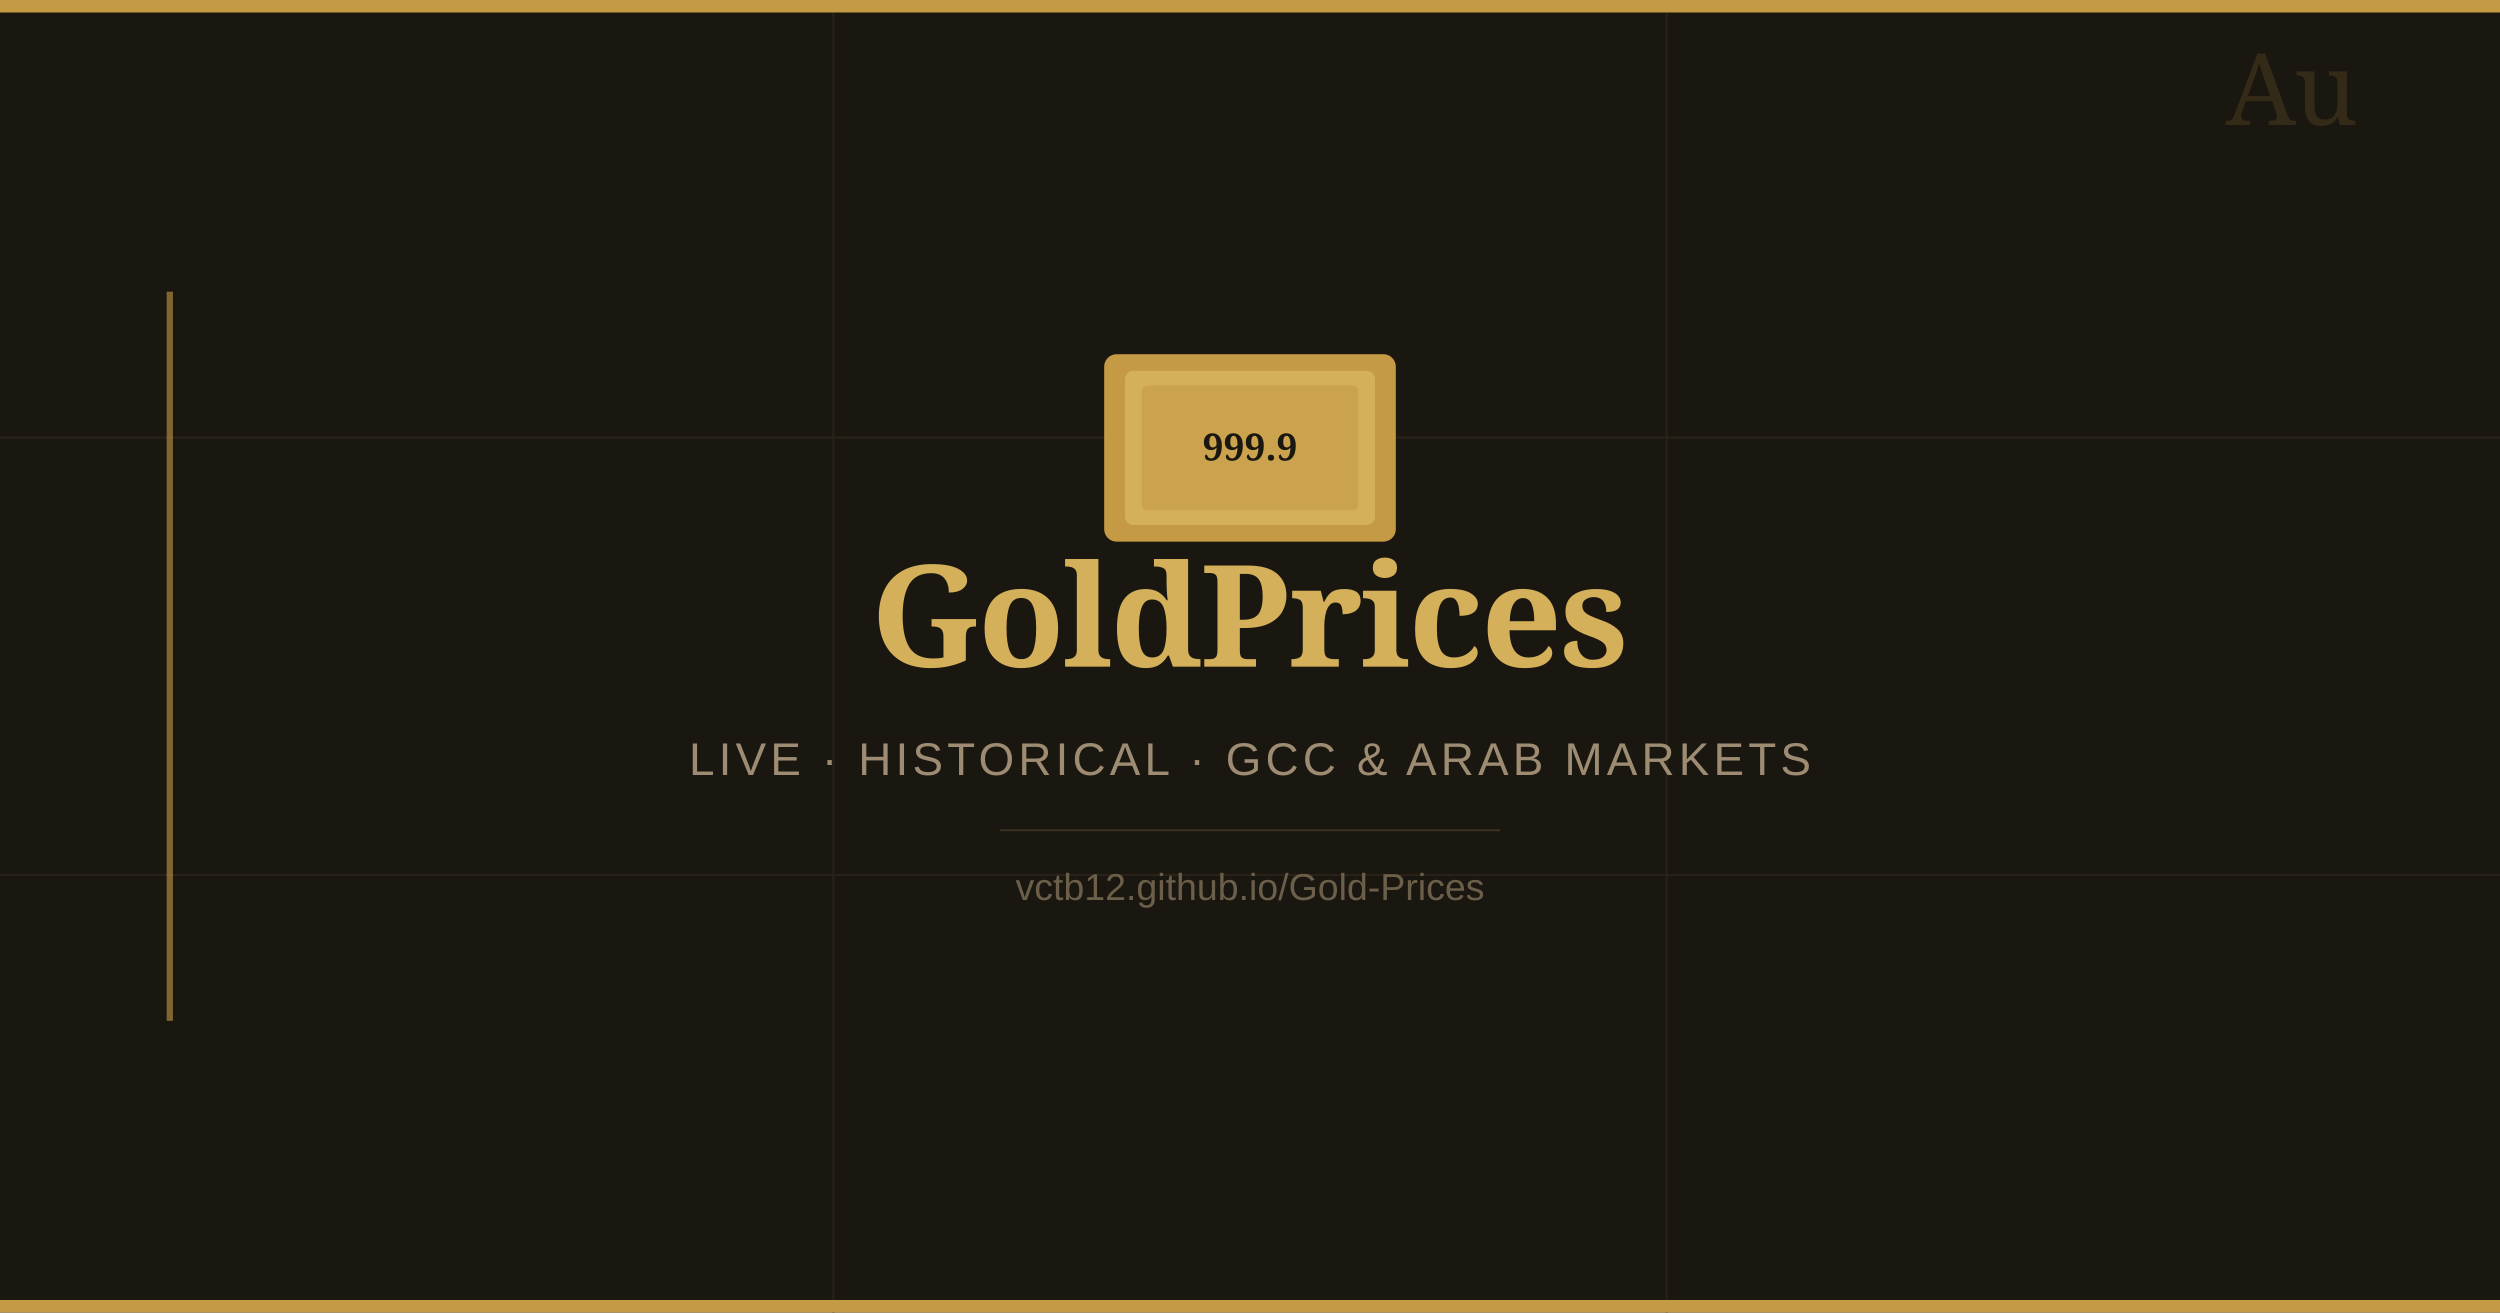
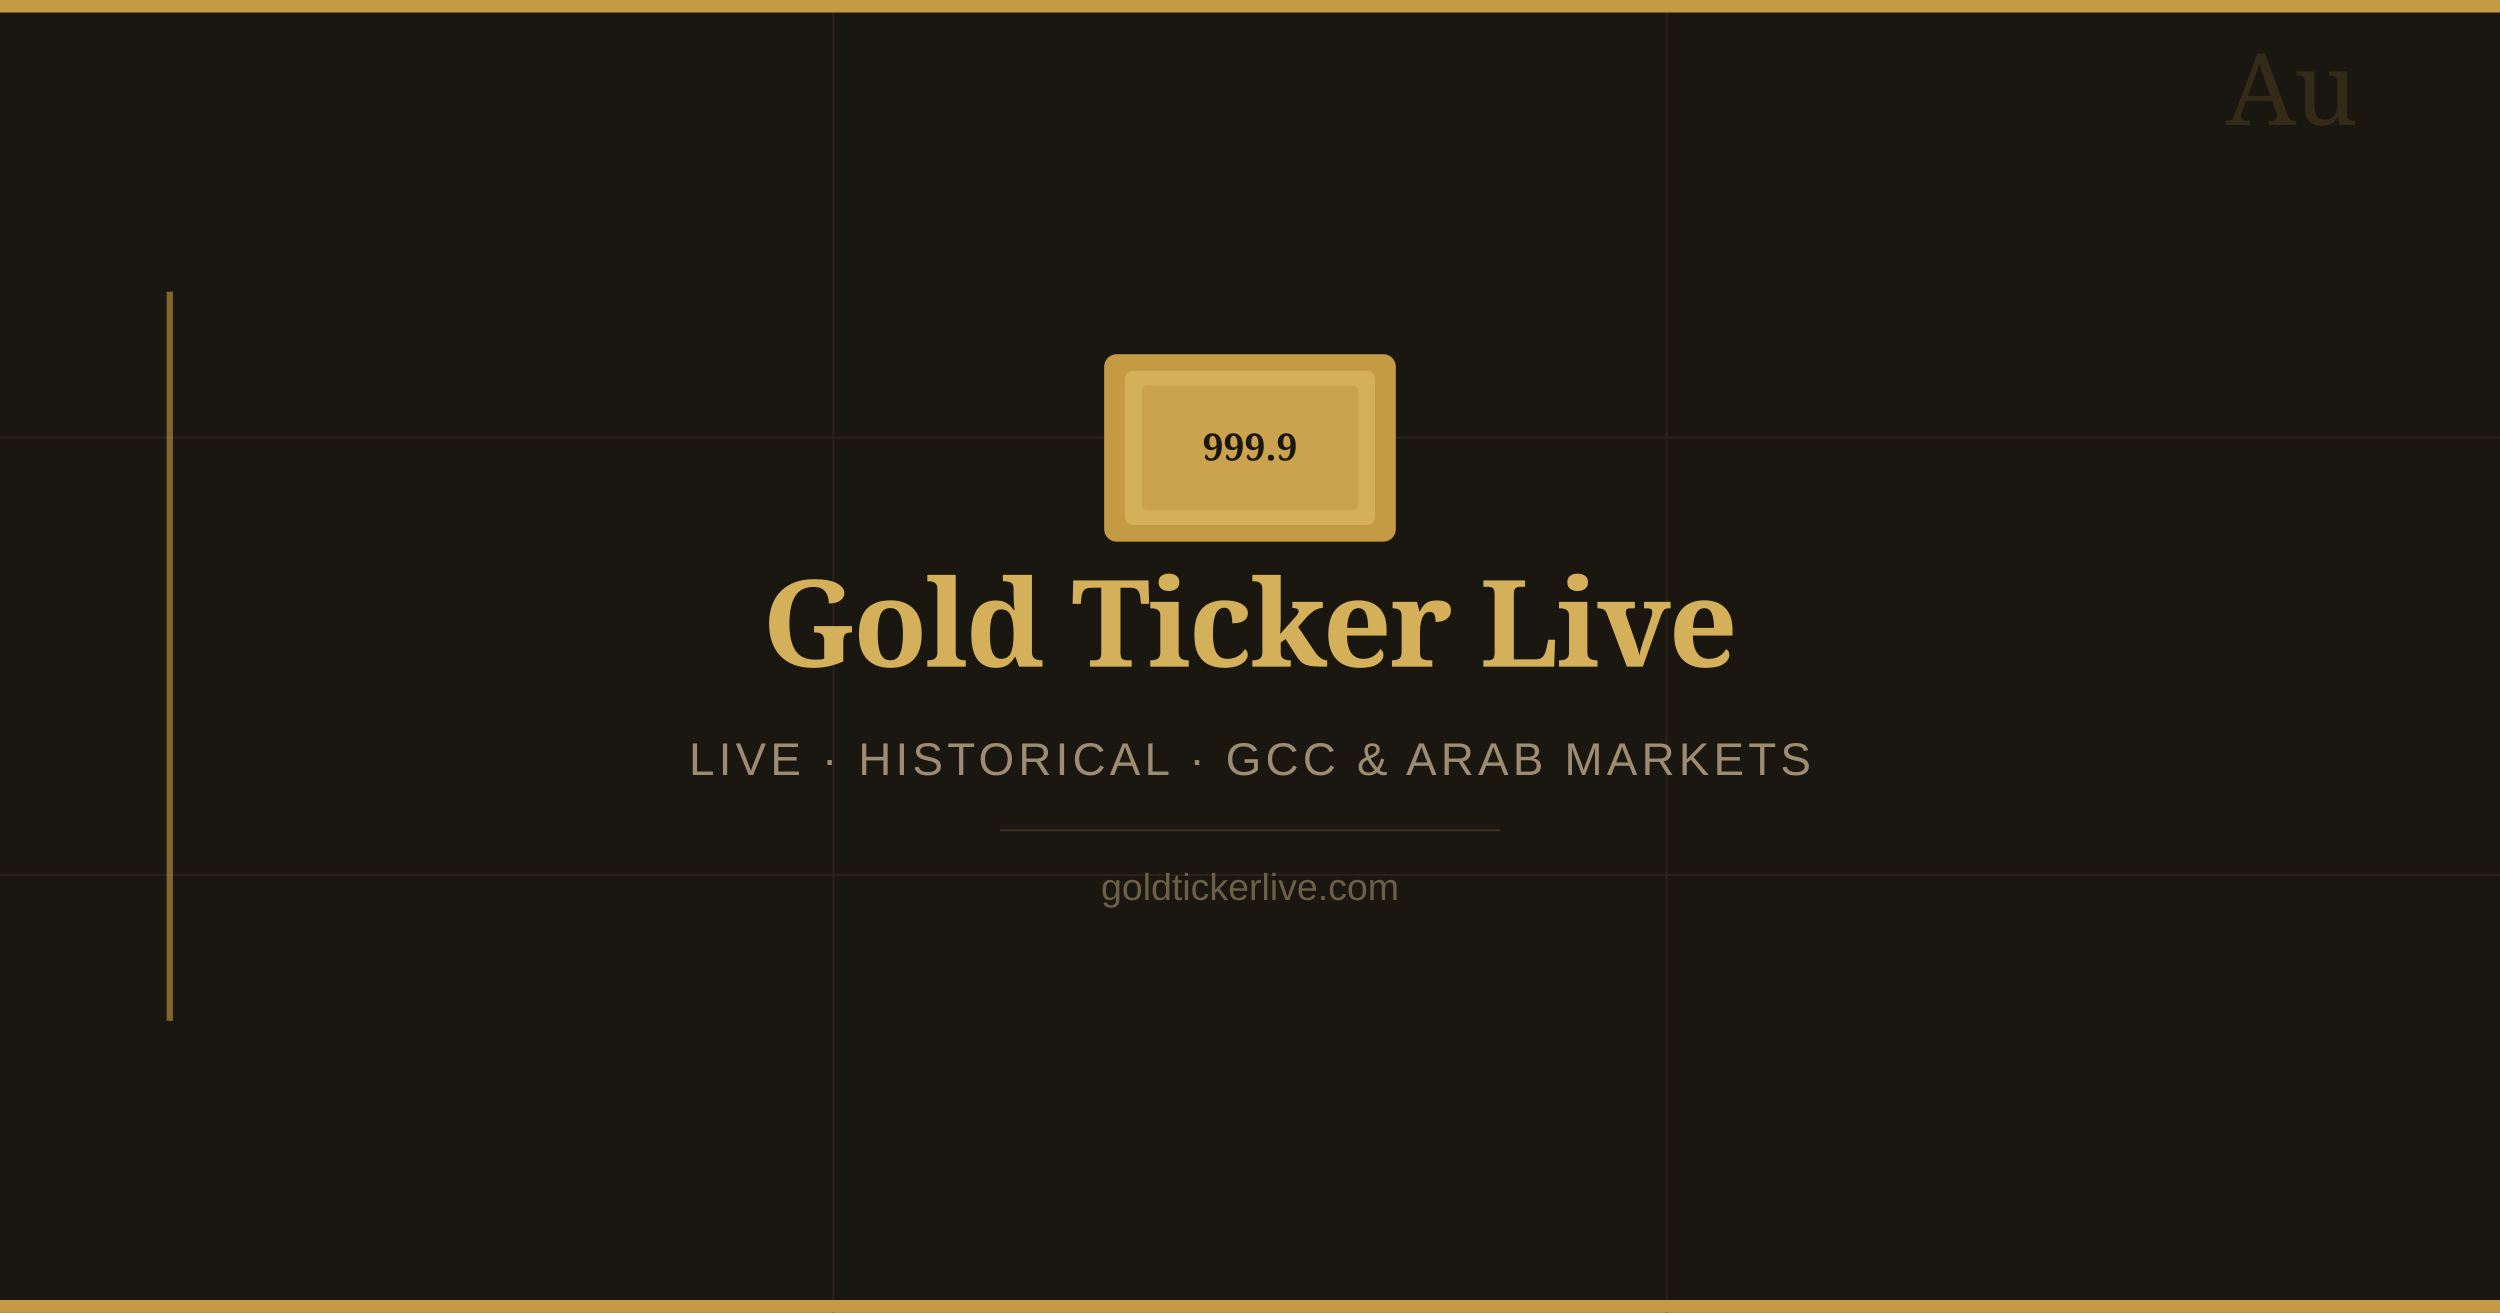
<svg xmlns="http://www.w3.org/2000/svg" width="1200" height="630" viewBox="0 0 1200 630">
  <rect width="1200" height="630" fill="#1a1610" />
  <line x1="0" y1="210" x2="1200" y2="210" stroke="#2a2218" stroke-width="1" />
  <line x1="0" y1="420" x2="1200" y2="420" stroke="#2a2218" stroke-width="1" />
  <line x1="400" y1="0" x2="400" y2="630" stroke="#2a2218" stroke-width="1" />
  <line x1="800" y1="0" x2="800" y2="630" stroke="#2a2218" stroke-width="1" />
  <rect x="0" y="0" width="1200" height="6" fill="#c49a44" />
  <rect x="0" y="624" width="1200" height="6" fill="#c49a44" />
  <rect x="80" y="140" width="3" height="350" fill="#c49a44" opacity="0.6" />
  <rect x="530" y="170" width="140" height="90" rx="6" fill="#c49a44" />
  <rect x="540" y="178" width="120" height="74" rx="4" fill="#d4b05a" />
  <rect x="548" y="185" width="104" height="60" rx="3" fill="#c49a44" opacity="0.6" />
  <text x="600" y="221" font-family="Georgia, serif" font-size="18" font-weight="700" fill="#1a1610" text-anchor="middle">999.9</text>
-   <text x="600" y="320" font-family="Georgia, serif" font-size="68" font-weight="700" fill="#d4b05a" text-anchor="middle" letter-spacing="-1">GoldPrices</text>
+   <text x="600" y="320" font-family="Georgia, serif" font-size="58" font-weight="700" fill="#d4b05a" text-anchor="middle" letter-spacing="-1">Gold Ticker Live</text>
  <text x="600" y="372" font-family="-apple-system, Arial, sans-serif" font-size="22" fill="#9d8c72" text-anchor="middle" letter-spacing="2">LIVE · HISTORICAL · GCC &amp; ARAB MARKETS</text>
  <rect x="480" y="398" width="240" height="1" fill="#3a3020" />
-   <text x="600" y="432" font-family="-apple-system, Arial, sans-serif" font-size="18" fill="#6b5f4a" text-anchor="middle">vctb12.github.io/Gold-Prices</text>
+   <text x="600" y="432" font-family="-apple-system, Arial, sans-serif" font-size="18" fill="#6b5f4a" text-anchor="middle">goldtickerlive.com</text>
  <text x="1100" y="60" font-family="Georgia, serif" font-size="48" fill="#c49a44" opacity="0.15" text-anchor="middle">Au</text>
</svg>
